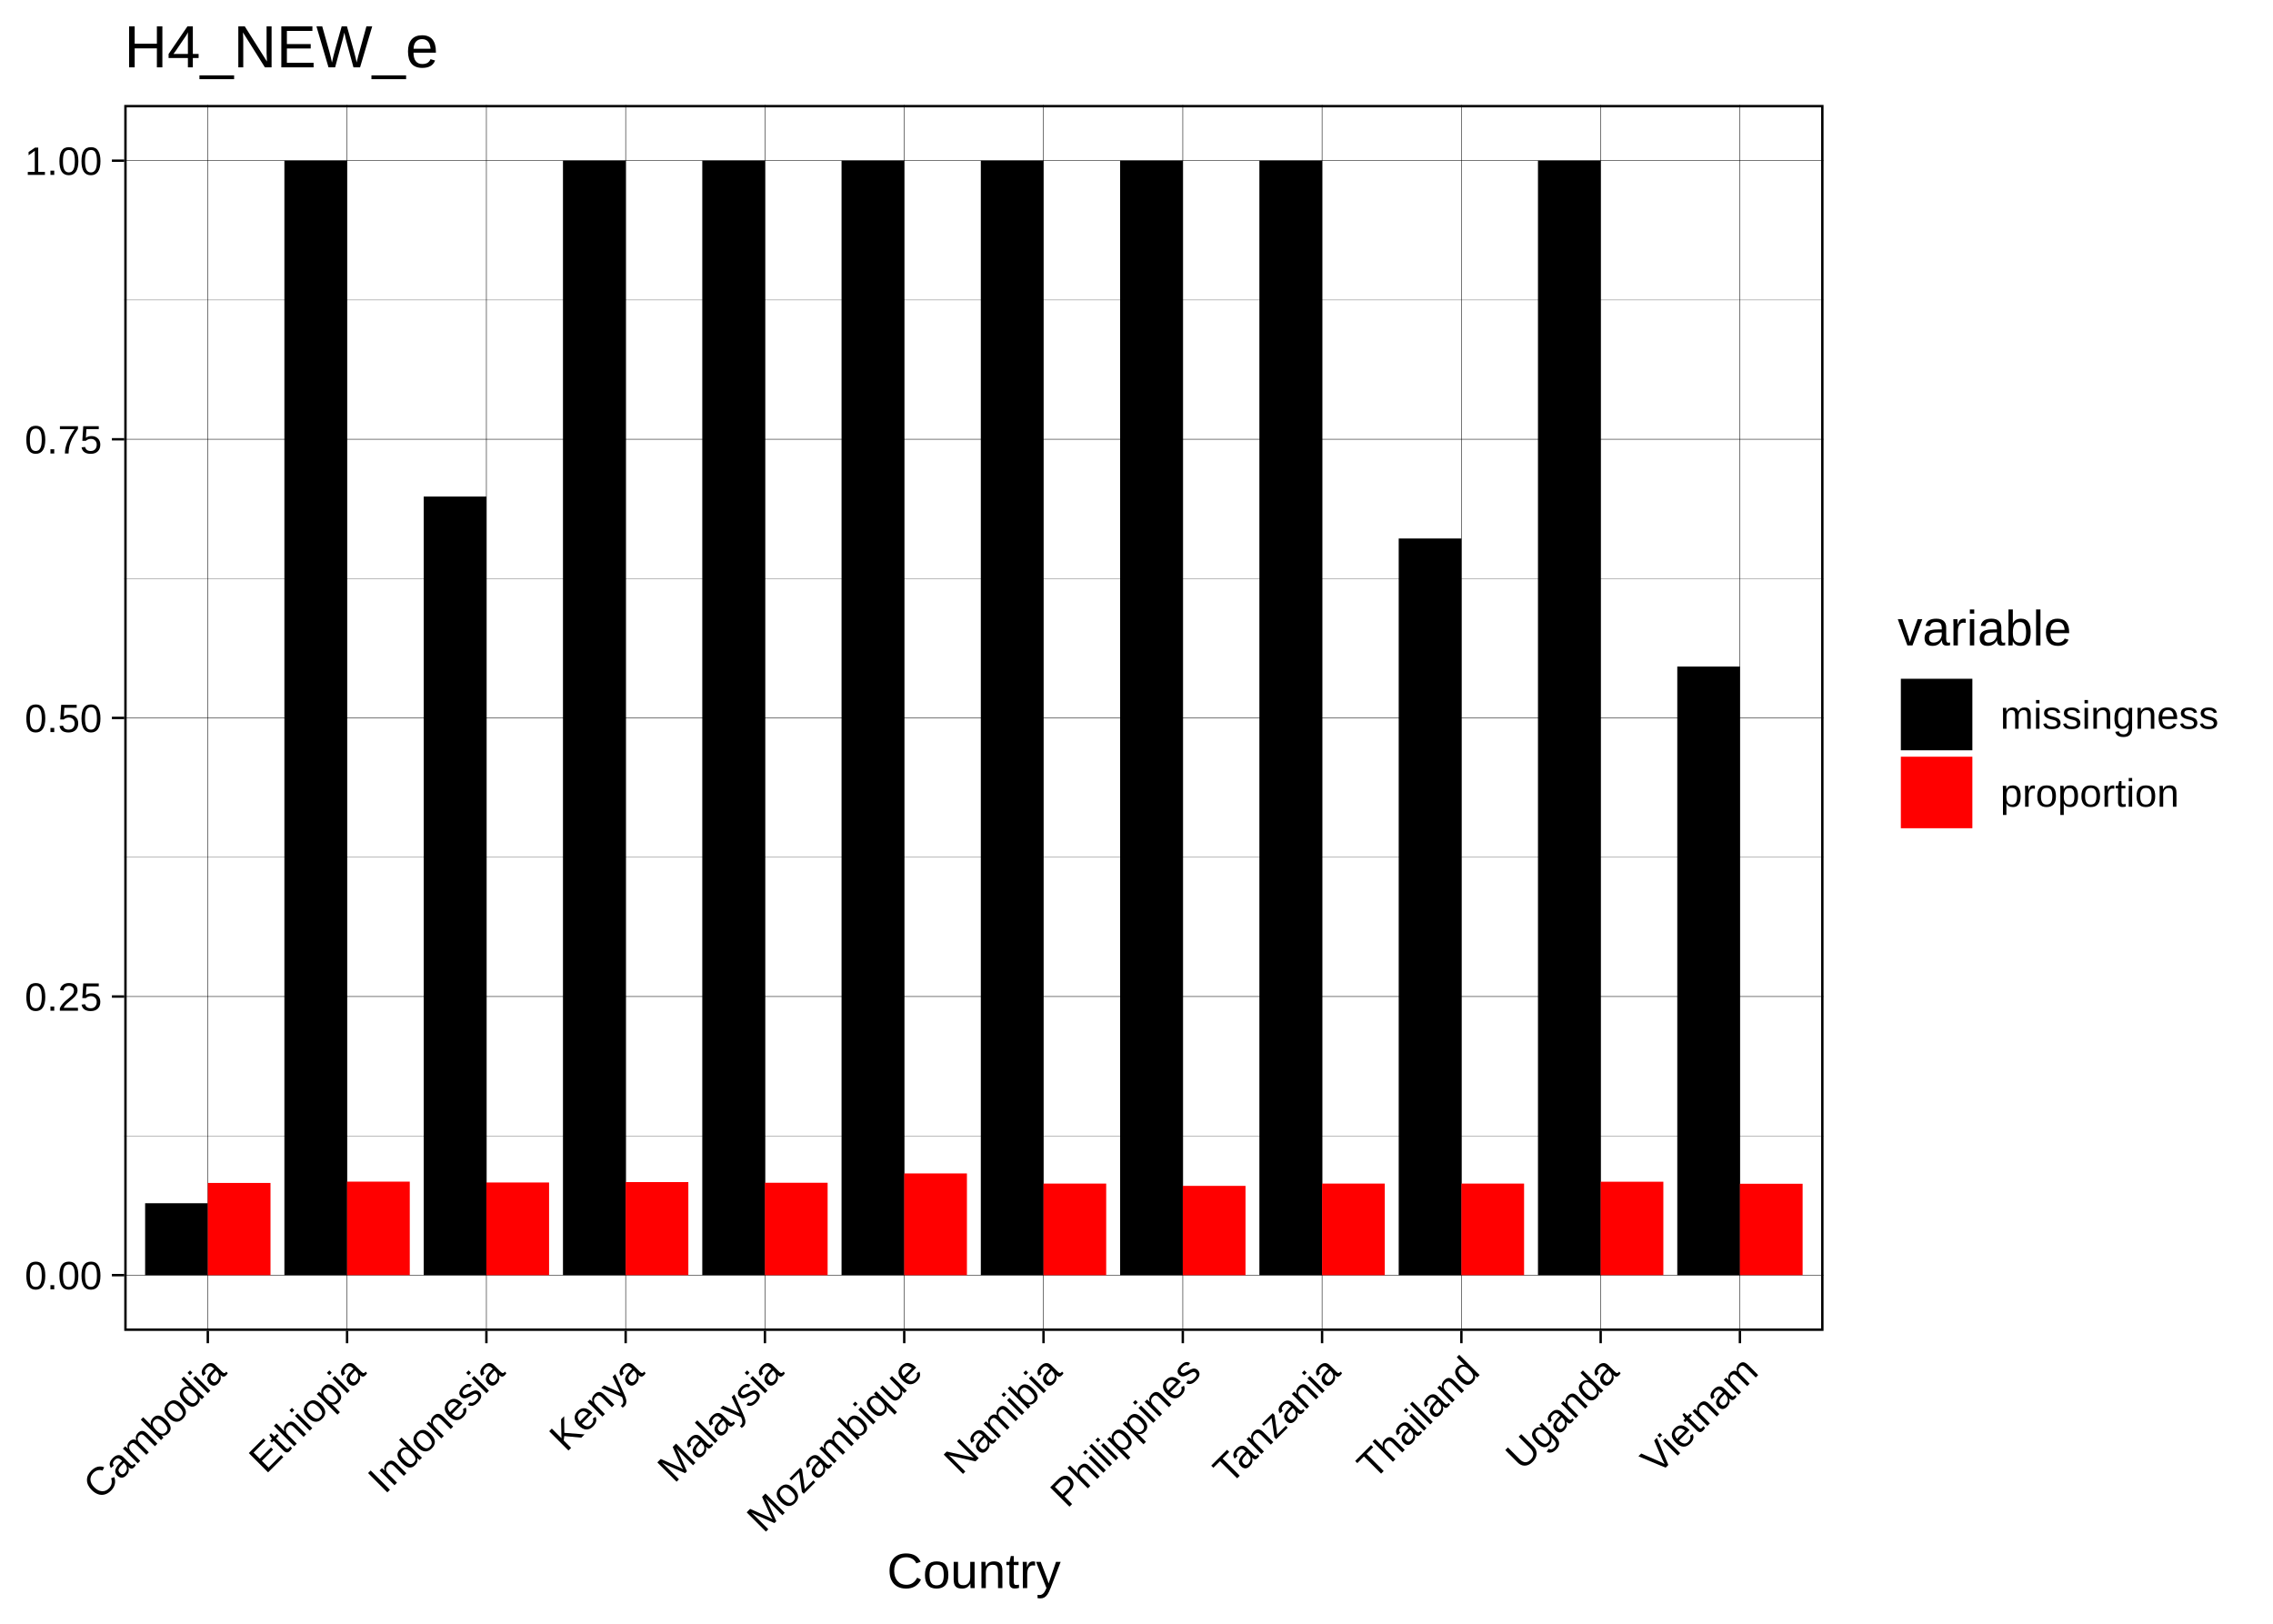
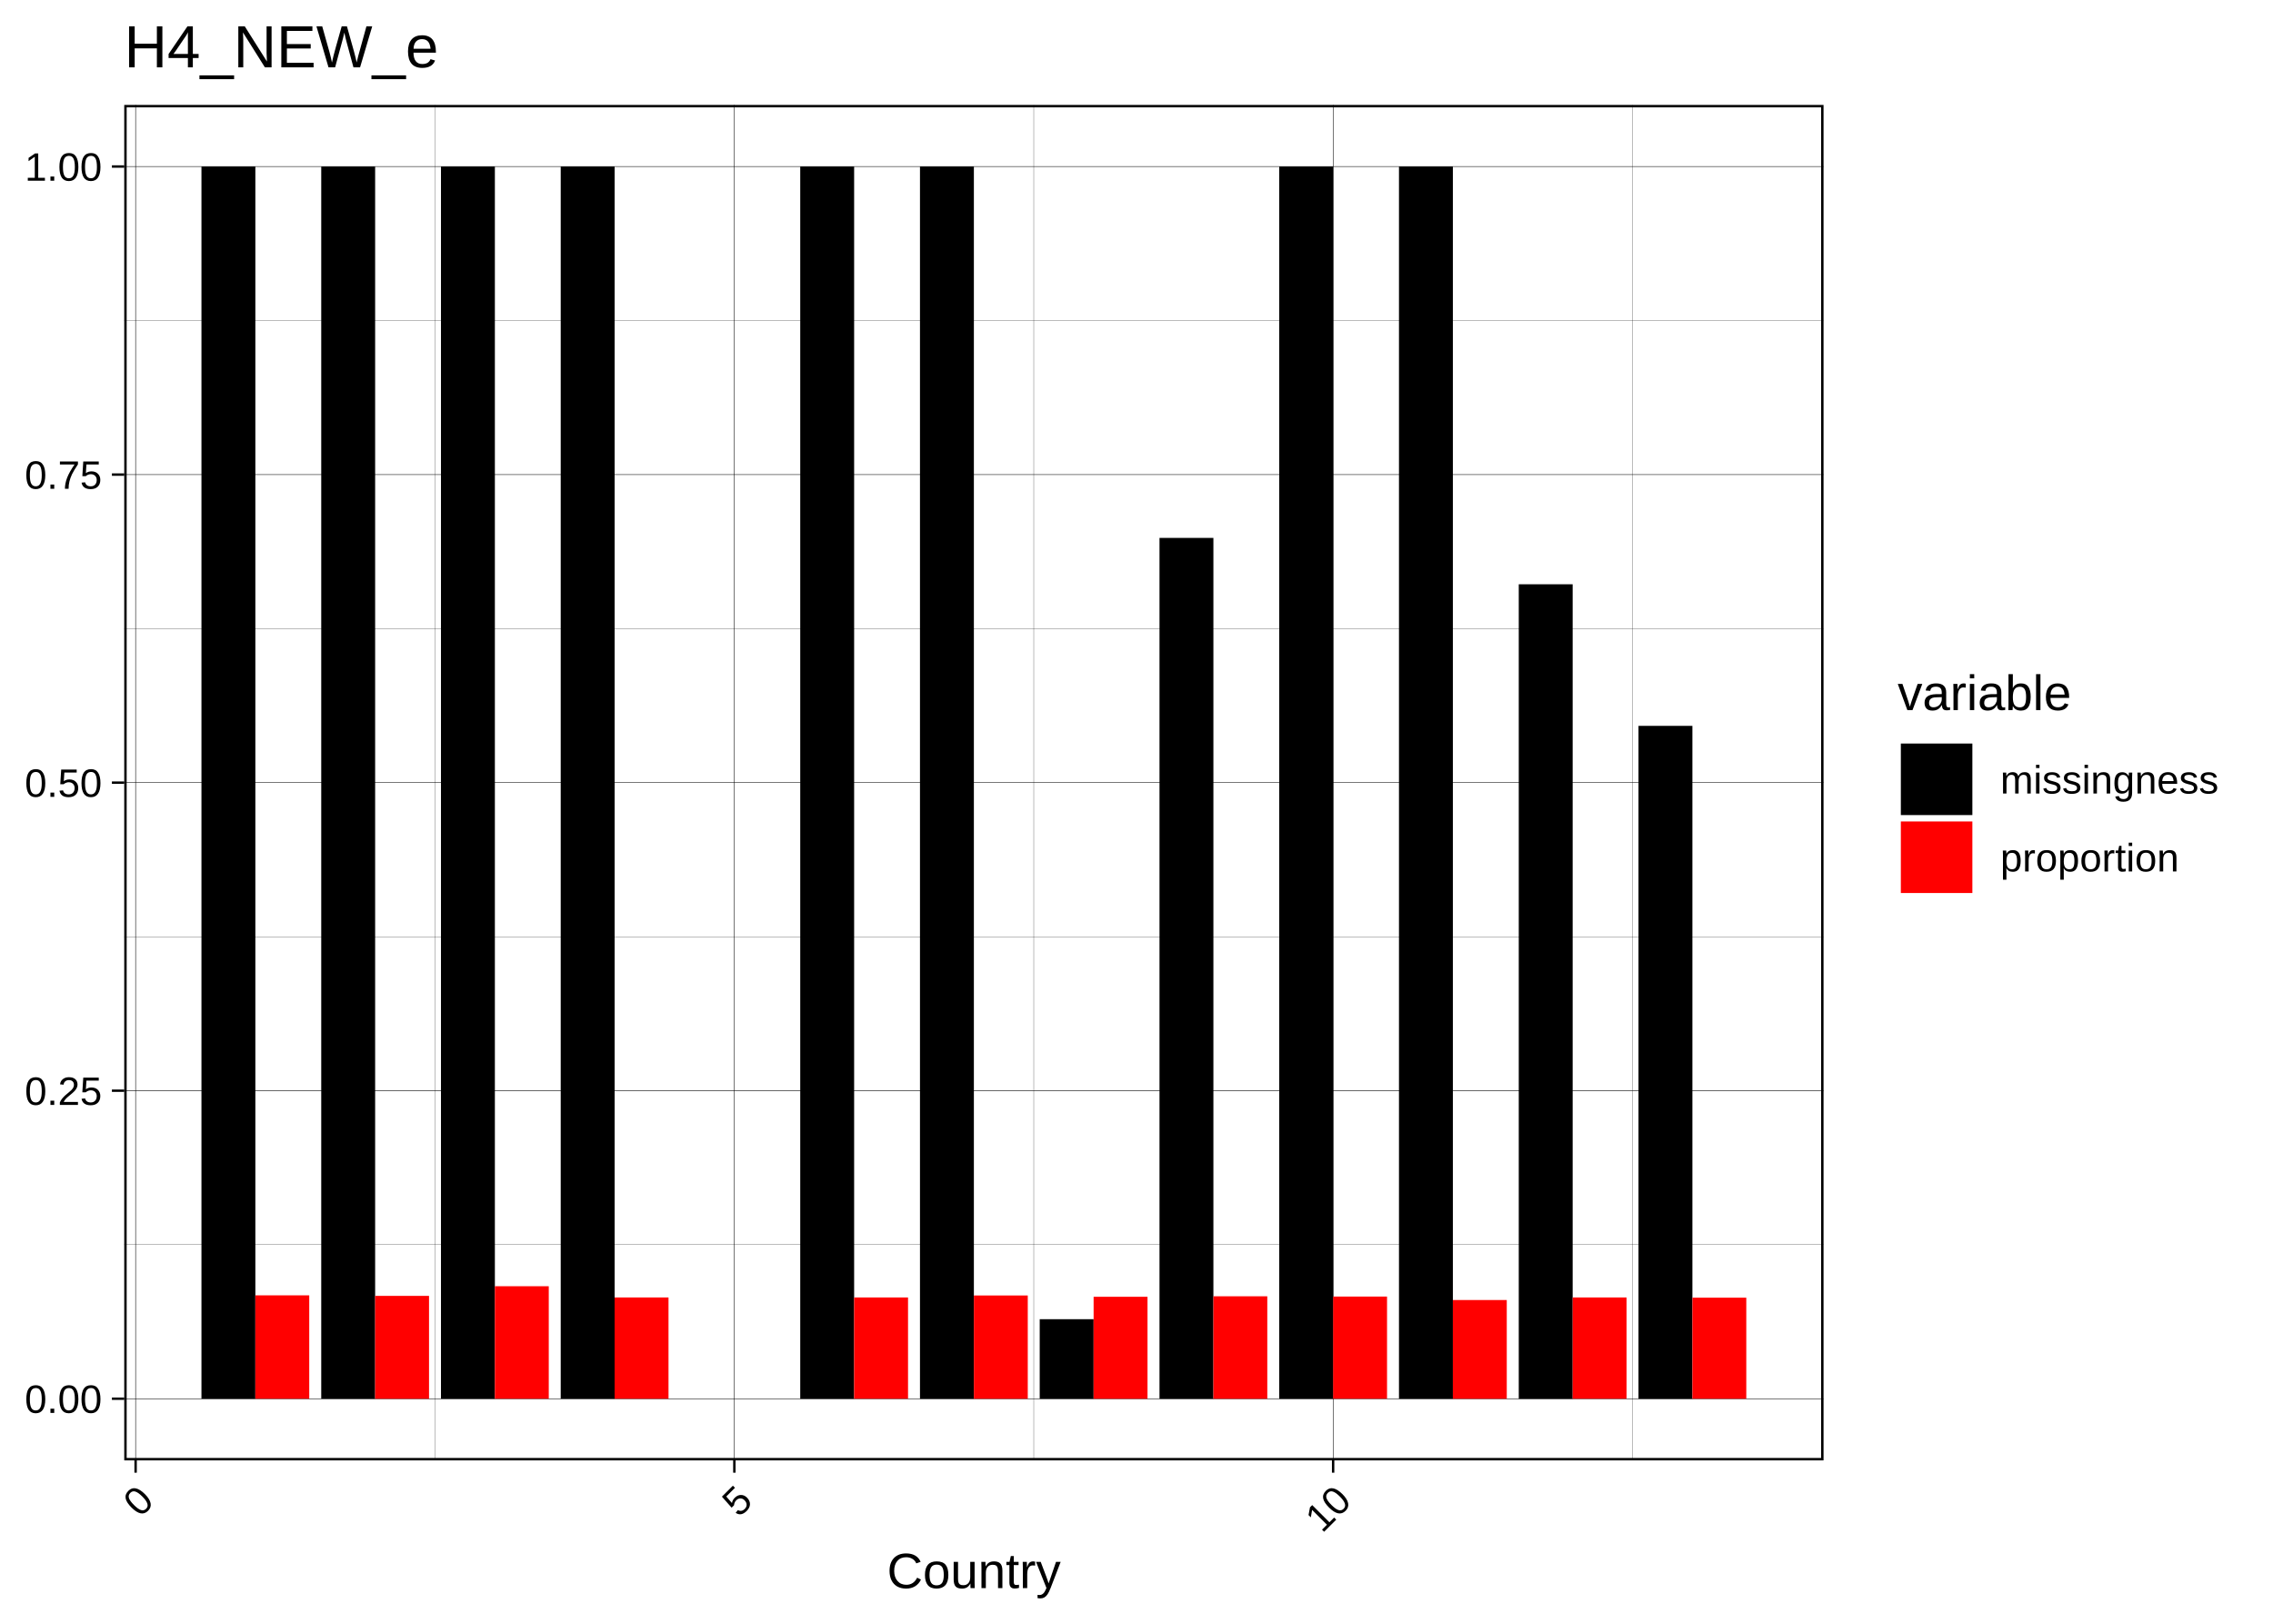
<svg xmlns="http://www.w3.org/2000/svg" class="svglite" width="504.00pt" height="360.00pt" viewBox="0 0 504.00 360.00">
  <defs>
    <style type="text/css">
    .svglite line, .svglite polyline, .svglite polygon, .svglite path, .svglite rect, .svglite circle {
      fill: none;
      stroke: #000000;
      stroke-linecap: round;
      stroke-linejoin: round;
      stroke-miterlimit: 10.00;
    }
    .svglite text {
      white-space: pre;
    }
  </style>
  </defs>
  <rect width="100%" height="100%" style="stroke: none; fill: #FFFFFF;" />
  <defs>
    <clipPath id="cpMC4wMHw1MDQuMDB8MC4wMHwzNjAuMDA=">
      <rect x="0.00" y="0.00" width="504.00" height="360.00" />
    </clipPath>
  </defs>
  <g clip-path="url(#cpMC4wMHw1MDQuMDB8MC4wMHwzNjAuMDA=)">
    <rect x="0" y="0.00" width="504.00" height="360.00" style="stroke-width: 1.07; stroke: #FFFFFF; fill: #FFFFFF;" />
  </g>
  <defs>
-     <clipPath id="cpMjcuNTV8NDA0LjMzfDIzLjI3fDI5NS4wNw==">
-       <rect x="27.55" y="23.27" width="376.79" height="271.80" />
+     <clipPath id="cpMjcuNTV8NDA0LjMzfDIzLjI3fDMyMy43Nw==">
+       <rect x="27.55" y="23.27" width="376.79" height="300.51" />
    </clipPath>
  </defs>
-   <g clip-path="url(#cpMjcuNTV8NDA0LjMzfDIzLjI3fDI5NS4wNw==)">
-     <rect x="27.55" y="23.27" width="376.79" height="271.80" style="stroke-width: 1.07; stroke: none; fill: #FFFFFF;" />
-     <polyline points="27.55,251.83 404.33,251.83 " style="stroke-width: 0.053; stroke-linecap: butt;" />
-     <polyline points="27.55,190.05 404.33,190.05 " style="stroke-width: 0.053; stroke-linecap: butt;" />
-     <polyline points="27.55,128.28 404.33,128.28 " style="stroke-width: 0.053; stroke-linecap: butt;" />
-     <polyline points="27.55,66.51 404.33,66.51 " style="stroke-width: 0.053; stroke-linecap: butt;" />
-     <polyline points="27.55,282.71 404.33,282.71 " style="stroke-width: 0.11; stroke-linecap: butt;" />
-     <polyline points="27.55,220.94 404.33,220.94 " style="stroke-width: 0.11; stroke-linecap: butt;" />
-     <polyline points="27.55,159.17 404.33,159.17 " style="stroke-width: 0.11; stroke-linecap: butt;" />
-     <polyline points="27.55,97.39 404.33,97.39 " style="stroke-width: 0.11; stroke-linecap: butt;" />
-     <polyline points="27.55,35.62 404.33,35.62 " style="stroke-width: 0.11; stroke-linecap: butt;" />
-     <polyline points="46.08,295.07 46.08,23.27 " style="stroke-width: 0.11; stroke-linecap: butt;" />
-     <polyline points="76.96,295.07 76.96,23.27 " style="stroke-width: 0.11; stroke-linecap: butt;" />
-     <polyline points="107.85,295.07 107.85,23.27 " style="stroke-width: 0.11; stroke-linecap: butt;" />
-     <polyline points="138.73,295.07 138.73,23.27 " style="stroke-width: 0.11; stroke-linecap: butt;" />
-     <polyline points="169.61,295.07 169.61,23.27 " style="stroke-width: 0.11; stroke-linecap: butt;" />
-     <polyline points="200.50,295.07 200.50,23.27 " style="stroke-width: 0.11; stroke-linecap: butt;" />
-     <polyline points="231.38,295.07 231.38,23.27 " style="stroke-width: 0.11; stroke-linecap: butt;" />
-     <polyline points="262.27,295.07 262.27,23.27 " style="stroke-width: 0.11; stroke-linecap: butt;" />
-     <polyline points="293.15,295.07 293.15,23.27 " style="stroke-width: 0.11; stroke-linecap: butt;" />
-     <polyline points="324.04,295.07 324.04,23.27 " style="stroke-width: 0.11; stroke-linecap: butt;" />
-     <polyline points="354.92,295.07 354.92,23.27 " style="stroke-width: 0.11; stroke-linecap: butt;" />
-     <polyline points="385.80,295.07 385.80,23.27 " style="stroke-width: 0.11; stroke-linecap: butt;" />
-     <rect x="63.06" y="35.62" width="13.90" height="247.09" style="stroke-width: 1.07; stroke: none; stroke-linecap: butt; stroke-linejoin: miter; fill: #000000;" />
-     <rect x="124.83" y="35.62" width="13.90" height="247.09" style="stroke-width: 1.07; stroke: none; stroke-linecap: butt; stroke-linejoin: miter; fill: #000000;" />
-     <rect x="186.60" y="35.62" width="13.90" height="247.09" style="stroke-width: 1.07; stroke: none; stroke-linecap: butt; stroke-linejoin: miter; fill: #000000;" />
-     <rect x="217.48" y="35.62" width="13.90" height="247.09" style="stroke-width: 1.07; stroke: none; stroke-linecap: butt; stroke-linejoin: miter; fill: #000000;" />
-     <rect x="279.25" y="35.62" width="13.90" height="247.09" style="stroke-width: 1.07; stroke: none; stroke-linecap: butt; stroke-linejoin: miter; fill: #000000;" />
-     <rect x="341.02" y="35.62" width="13.90" height="247.09" style="stroke-width: 1.07; stroke: none; stroke-linecap: butt; stroke-linejoin: miter; fill: #000000;" />
-     <rect x="32.18" y="266.77" width="13.90" height="15.95" style="stroke-width: 1.07; stroke: none; stroke-linecap: butt; stroke-linejoin: miter; fill: #000000;" />
-     <rect x="93.95" y="110.09" width="13.90" height="172.62" style="stroke-width: 1.07; stroke: none; stroke-linecap: butt; stroke-linejoin: miter; fill: #000000;" />
-     <rect x="155.72" y="35.62" width="13.90" height="247.09" style="stroke-width: 1.07; stroke: none; stroke-linecap: butt; stroke-linejoin: miter; fill: #000000;" />
-     <rect x="248.37" y="35.62" width="13.90" height="247.09" style="stroke-width: 1.07; stroke: none; stroke-linecap: butt; stroke-linejoin: miter; fill: #000000;" />
-     <rect x="310.14" y="119.39" width="13.90" height="163.33" style="stroke-width: 1.07; stroke: none; stroke-linecap: butt; stroke-linejoin: miter; fill: #000000;" />
-     <rect x="371.91" y="147.78" width="13.90" height="134.94" style="stroke-width: 1.07; stroke: none; stroke-linecap: butt; stroke-linejoin: miter; fill: #000000;" />
-     <rect x="76.96" y="261.98" width="13.90" height="20.73" style="stroke-width: 1.07; stroke: none; stroke-linecap: butt; stroke-linejoin: miter; fill: #FF0000;" />
-     <rect x="138.73" y="262.08" width="13.90" height="20.63" style="stroke-width: 1.07; stroke: none; stroke-linecap: butt; stroke-linejoin: miter; fill: #FF0000;" />
-     <rect x="200.50" y="260.16" width="13.90" height="22.56" style="stroke-width: 1.07; stroke: none; stroke-linecap: butt; stroke-linejoin: miter; fill: #FF0000;" />
-     <rect x="231.38" y="262.41" width="13.90" height="20.31" style="stroke-width: 1.07; stroke: none; stroke-linecap: butt; stroke-linejoin: miter; fill: #FF0000;" />
-     <rect x="293.15" y="262.41" width="13.90" height="20.31" style="stroke-width: 1.07; stroke: none; stroke-linecap: butt; stroke-linejoin: miter; fill: #FF0000;" />
-     <rect x="354.92" y="262.00" width="13.90" height="20.71" style="stroke-width: 1.07; stroke: none; stroke-linecap: butt; stroke-linejoin: miter; fill: #FF0000;" />
-     <rect x="46.08" y="262.27" width="13.90" height="20.45" style="stroke-width: 1.07; stroke: none; stroke-linecap: butt; stroke-linejoin: miter; fill: #FF0000;" />
-     <rect x="107.85" y="262.17" width="13.90" height="20.55" style="stroke-width: 1.07; stroke: none; stroke-linecap: butt; stroke-linejoin: miter; fill: #FF0000;" />
-     <rect x="169.61" y="262.23" width="13.90" height="20.49" style="stroke-width: 1.07; stroke: none; stroke-linecap: butt; stroke-linejoin: miter; fill: #FF0000;" />
-     <rect x="262.27" y="262.92" width="13.90" height="19.80" style="stroke-width: 1.07; stroke: none; stroke-linecap: butt; stroke-linejoin: miter; fill: #FF0000;" />
-     <rect x="324.04" y="262.41" width="13.90" height="20.31" style="stroke-width: 1.07; stroke: none; stroke-linecap: butt; stroke-linejoin: miter; fill: #FF0000;" />
-     <rect x="385.80" y="262.45" width="13.90" height="20.26" style="stroke-width: 1.07; stroke: none; stroke-linecap: butt; stroke-linejoin: miter; fill: #FF0000;" />
-     <rect x="27.55" y="23.27" width="376.79" height="271.80" style="stroke-width: 1.07;" />
+   <g clip-path="url(#cpMjcuNTV8NDA0LjMzfDIzLjI3fDMyMy43Nw==)">
+     <rect x="27.55" y="23.27" width="376.79" height="300.51" style="stroke-width: 1.07; stroke: none; fill: #FFFFFF;" />
+     <polyline points="27.55,275.97 404.33,275.97 " style="stroke-width: 0.053; stroke-linecap: butt;" />
+     <polyline points="27.55,207.67 404.33,207.67 " style="stroke-width: 0.053; stroke-linecap: butt;" />
+     <polyline points="27.55,139.37 404.33,139.37 " style="stroke-width: 0.053; stroke-linecap: butt;" />
+     <polyline points="27.55,71.07 404.33,71.07 " style="stroke-width: 0.053; stroke-linecap: butt;" />
+     <polyline points="96.45,323.77 96.45,23.27 " style="stroke-width: 0.053; stroke-linecap: butt;" />
+     <polyline points="229.22,323.77 229.22,23.27 " style="stroke-width: 0.053; stroke-linecap: butt;" />
+     <polyline points="361.98,323.77 361.98,23.27 " style="stroke-width: 0.053; stroke-linecap: butt;" />
+     <polyline points="27.55,310.11 404.33,310.11 " style="stroke-width: 0.11; stroke-linecap: butt;" />
+     <polyline points="27.55,241.82 404.33,241.82 " style="stroke-width: 0.11; stroke-linecap: butt;" />
+     <polyline points="27.55,173.52 404.33,173.52 " style="stroke-width: 0.11; stroke-linecap: butt;" />
+     <polyline points="27.55,105.22 404.33,105.22 " style="stroke-width: 0.11; stroke-linecap: butt;" />
+     <polyline points="27.55,36.92 404.33,36.92 " style="stroke-width: 0.11; stroke-linecap: butt;" />
+     <polyline points="30.07,323.77 30.07,23.27 " style="stroke-width: 0.11; stroke-linecap: butt;" />
+     <polyline points="162.83,323.77 162.83,23.27 " style="stroke-width: 0.11; stroke-linecap: butt;" />
+     <polyline points="295.60,323.77 295.60,23.27 " style="stroke-width: 0.11; stroke-linecap: butt;" />
+     <rect x="44.67" y="36.92" width="11.95" height="273.19" style="stroke-width: 1.07; stroke: none; stroke-linecap: butt; stroke-linejoin: miter; fill: #000000;" />
+     <rect x="71.23" y="36.92" width="11.95" height="273.19" style="stroke-width: 1.07; stroke: none; stroke-linecap: butt; stroke-linejoin: miter; fill: #000000;" />
+     <rect x="97.78" y="36.92" width="11.95" height="273.19" style="stroke-width: 1.07; stroke: none; stroke-linecap: butt; stroke-linejoin: miter; fill: #000000;" />
+     <rect x="124.33" y="36.92" width="11.95" height="273.19" style="stroke-width: 1.07; stroke: none; stroke-linecap: butt; stroke-linejoin: miter; fill: #000000;" />
+     <rect x="177.44" y="36.92" width="11.95" height="273.19" style="stroke-width: 1.07; stroke: none; stroke-linecap: butt; stroke-linejoin: miter; fill: #000000;" />
+     <rect x="203.99" y="36.92" width="11.95" height="273.19" style="stroke-width: 1.07; stroke: none; stroke-linecap: butt; stroke-linejoin: miter; fill: #000000;" />
+     <rect x="230.54" y="292.48" width="11.95" height="17.63" style="stroke-width: 1.07; stroke: none; stroke-linecap: butt; stroke-linejoin: miter; fill: #000000;" />
+     <rect x="257.10" y="119.26" width="11.95" height="190.85" style="stroke-width: 1.07; stroke: none; stroke-linecap: butt; stroke-linejoin: miter; fill: #000000;" />
+     <rect x="283.65" y="36.92" width="11.95" height="273.19" style="stroke-width: 1.07; stroke: none; stroke-linecap: butt; stroke-linejoin: miter; fill: #000000;" />
+     <rect x="310.20" y="36.92" width="11.95" height="273.19" style="stroke-width: 1.07; stroke: none; stroke-linecap: butt; stroke-linejoin: miter; fill: #000000;" />
+     <rect x="336.76" y="129.54" width="11.95" height="180.58" style="stroke-width: 1.07; stroke: none; stroke-linecap: butt; stroke-linejoin: miter; fill: #000000;" />
+     <rect x="363.31" y="160.93" width="11.95" height="149.19" style="stroke-width: 1.07; stroke: none; stroke-linecap: butt; stroke-linejoin: miter; fill: #000000;" />
+     <rect x="56.62" y="287.19" width="11.95" height="22.92" style="stroke-width: 1.07; stroke: none; stroke-linecap: butt; stroke-linejoin: miter; fill: #FF0000;" />
+     <rect x="83.18" y="287.31" width="11.95" height="22.81" style="stroke-width: 1.07; stroke: none; stroke-linecap: butt; stroke-linejoin: miter; fill: #FF0000;" />
+     <rect x="109.73" y="285.17" width="11.95" height="24.94" style="stroke-width: 1.07; stroke: none; stroke-linecap: butt; stroke-linejoin: miter; fill: #FF0000;" />
+     <rect x="136.28" y="287.66" width="11.95" height="22.45" style="stroke-width: 1.07; stroke: none; stroke-linecap: butt; stroke-linejoin: miter; fill: #FF0000;" />
+     <rect x="189.39" y="287.66" width="11.95" height="22.45" style="stroke-width: 1.07; stroke: none; stroke-linecap: butt; stroke-linejoin: miter; fill: #FF0000;" />
+     <rect x="215.94" y="287.22" width="11.95" height="22.90" style="stroke-width: 1.07; stroke: none; stroke-linecap: butt; stroke-linejoin: miter; fill: #FF0000;" />
+     <rect x="242.49" y="287.51" width="11.95" height="22.61" style="stroke-width: 1.07; stroke: none; stroke-linecap: butt; stroke-linejoin: miter; fill: #FF0000;" />
+     <rect x="269.05" y="287.40" width="11.95" height="22.72" style="stroke-width: 1.07; stroke: none; stroke-linecap: butt; stroke-linejoin: miter; fill: #FF0000;" />
+     <rect x="295.60" y="287.46" width="11.95" height="22.65" style="stroke-width: 1.07; stroke: none; stroke-linecap: butt; stroke-linejoin: miter; fill: #FF0000;" />
+     <rect x="322.15" y="288.23" width="11.95" height="21.89" style="stroke-width: 1.07; stroke: none; stroke-linecap: butt; stroke-linejoin: miter; fill: #FF0000;" />
+     <rect x="348.71" y="287.66" width="11.95" height="22.45" style="stroke-width: 1.07; stroke: none; stroke-linecap: butt; stroke-linejoin: miter; fill: #FF0000;" />
+     <rect x="375.26" y="287.71" width="11.95" height="22.40" style="stroke-width: 1.07; stroke: none; stroke-linecap: butt; stroke-linejoin: miter; fill: #FF0000;" />
+     <rect x="27.55" y="23.27" width="376.79" height="300.51" style="stroke-width: 1.07;" />
  </g>
  <g clip-path="url(#cpMC4wMHw1MDQuMDB8MC4wMHwzNjAuMDA=)">
-     <text x="22.62" y="285.86" text-anchor="end" style="font-size: 8.80px; font-family: &quot;Arial&quot;;" textLength="17.14px" lengthAdjust="spacingAndGlyphs">0.00</text>
-     <text x="22.62" y="224.09" text-anchor="end" style="font-size: 8.80px; font-family: &quot;Arial&quot;;" textLength="17.14px" lengthAdjust="spacingAndGlyphs">0.25</text>
-     <text x="22.62" y="162.32" text-anchor="end" style="font-size: 8.80px; font-family: &quot;Arial&quot;;" textLength="17.14px" lengthAdjust="spacingAndGlyphs">0.50</text>
-     <text x="22.62" y="100.54" text-anchor="end" style="font-size: 8.80px; font-family: &quot;Arial&quot;;" textLength="17.14px" lengthAdjust="spacingAndGlyphs">0.75</text>
-     <text x="22.62" y="38.77" text-anchor="end" style="font-size: 8.80px; font-family: &quot;Arial&quot;;" textLength="17.14px" lengthAdjust="spacingAndGlyphs">1.00</text>
-     <polyline points="24.81,282.71 27.55,282.71 " style="stroke-width: 0.53; stroke-linecap: butt;" />
-     <polyline points="24.81,220.94 27.55,220.94 " style="stroke-width: 0.53; stroke-linecap: butt;" />
-     <polyline points="24.81,159.17 27.55,159.17 " style="stroke-width: 0.53; stroke-linecap: butt;" />
-     <polyline points="24.81,97.39 27.55,97.39 " style="stroke-width: 0.53; stroke-linecap: butt;" />
-     <polyline points="24.81,35.62 27.55,35.62 " style="stroke-width: 0.53; stroke-linecap: butt;" />
-     <polyline points="46.08,297.81 46.08,295.07 " style="stroke-width: 0.53; stroke-linecap: butt;" />
-     <polyline points="76.96,297.81 76.96,295.07 " style="stroke-width: 0.53; stroke-linecap: butt;" />
-     <polyline points="107.85,297.81 107.85,295.07 " style="stroke-width: 0.53; stroke-linecap: butt;" />
-     <polyline points="138.73,297.81 138.73,295.07 " style="stroke-width: 0.53; stroke-linecap: butt;" />
-     <polyline points="169.61,297.81 169.61,295.07 " style="stroke-width: 0.53; stroke-linecap: butt;" />
-     <polyline points="200.50,297.81 200.50,295.07 " style="stroke-width: 0.53; stroke-linecap: butt;" />
-     <polyline points="231.38,297.81 231.38,295.07 " style="stroke-width: 0.53; stroke-linecap: butt;" />
-     <polyline points="262.27,297.81 262.27,295.07 " style="stroke-width: 0.53; stroke-linecap: butt;" />
-     <polyline points="293.15,297.81 293.15,295.07 " style="stroke-width: 0.53; stroke-linecap: butt;" />
-     <polyline points="324.04,297.81 324.04,295.07 " style="stroke-width: 0.53; stroke-linecap: butt;" />
-     <polyline points="354.92,297.81 354.92,295.07 " style="stroke-width: 0.53; stroke-linecap: butt;" />
-     <polyline points="385.80,297.81 385.80,295.07 " style="stroke-width: 0.53; stroke-linecap: butt;" />
-     <text transform="translate(50.53,304.46) rotate(-45)" text-anchor="end" style="font-size: 8.80px; font-family: &quot;Arial&quot;;" textLength="40.11px" lengthAdjust="spacingAndGlyphs">Cambodia</text>
-     <text transform="translate(81.42,304.46) rotate(-45)" text-anchor="end" style="font-size: 8.80px; font-family: &quot;Arial&quot;;" textLength="31.80px" lengthAdjust="spacingAndGlyphs">Ethiopia</text>
-     <text transform="translate(112.30,304.46) rotate(-45)" text-anchor="end" style="font-size: 8.80px; font-family: &quot;Arial&quot;;" textLength="38.17px" lengthAdjust="spacingAndGlyphs">Indonesia</text>
-     <text transform="translate(143.18,304.46) rotate(-45)" text-anchor="end" style="font-size: 8.80px; font-family: &quot;Arial&quot;;" textLength="24.96px" lengthAdjust="spacingAndGlyphs">Kenya</text>
-     <text transform="translate(174.07,304.46) rotate(-45)" text-anchor="end" style="font-size: 8.80px; font-family: &quot;Arial&quot;;" textLength="34.72px" lengthAdjust="spacingAndGlyphs">Malaysia</text>
-     <text transform="translate(204.95,304.46) rotate(-45)" text-anchor="end" style="font-size: 8.80px; font-family: &quot;Arial&quot;;" textLength="50.39px" lengthAdjust="spacingAndGlyphs">Mozambique</text>
-     <text transform="translate(235.84,304.46) rotate(-45)" text-anchor="end" style="font-size: 8.80px; font-family: &quot;Arial&quot;;" textLength="32.27px" lengthAdjust="spacingAndGlyphs">Namibia</text>
-     <text transform="translate(266.72,304.46) rotate(-45)" text-anchor="end" style="font-size: 8.80px; font-family: &quot;Arial&quot;;" textLength="42.55px" lengthAdjust="spacingAndGlyphs">Philippines</text>
-     <text transform="translate(297.61,304.46) rotate(-45)" text-anchor="end" style="font-size: 8.80px; font-family: &quot;Arial&quot;;" textLength="35.23px" lengthAdjust="spacingAndGlyphs">Tanzania</text>
-     <text transform="translate(328.49,304.46) rotate(-45)" text-anchor="end" style="font-size: 8.80px; font-family: &quot;Arial&quot;;" textLength="33.75px" lengthAdjust="spacingAndGlyphs">Thailand</text>
-     <text transform="translate(359.37,304.46) rotate(-45)" text-anchor="end" style="font-size: 8.80px; font-family: &quot;Arial&quot;;" textLength="30.83px" lengthAdjust="spacingAndGlyphs">Uganda</text>
-     <text transform="translate(390.26,304.46) rotate(-45)" text-anchor="end" style="font-size: 8.80px; font-family: &quot;Arial&quot;;" textLength="32.13px" lengthAdjust="spacingAndGlyphs">Vietnam</text>
+     <text x="22.62" y="313.26" text-anchor="end" style="font-size: 8.80px; font-family: &quot;Arial&quot;;" textLength="17.14px" lengthAdjust="spacingAndGlyphs">0.00</text>
+     <text x="22.62" y="244.97" text-anchor="end" style="font-size: 8.80px; font-family: &quot;Arial&quot;;" textLength="17.14px" lengthAdjust="spacingAndGlyphs">0.25</text>
+     <text x="22.62" y="176.67" text-anchor="end" style="font-size: 8.80px; font-family: &quot;Arial&quot;;" textLength="17.14px" lengthAdjust="spacingAndGlyphs">0.50</text>
+     <text x="22.62" y="108.37" text-anchor="end" style="font-size: 8.80px; font-family: &quot;Arial&quot;;" textLength="17.14px" lengthAdjust="spacingAndGlyphs">0.75</text>
+     <text x="22.62" y="40.07" text-anchor="end" style="font-size: 8.80px; font-family: &quot;Arial&quot;;" textLength="17.14px" lengthAdjust="spacingAndGlyphs">1.00</text>
+     <polyline points="24.81,310.11 27.55,310.11 " style="stroke-width: 0.53; stroke-linecap: butt;" />
+     <polyline points="24.81,241.82 27.55,241.82 " style="stroke-width: 0.53; stroke-linecap: butt;" />
+     <polyline points="24.81,173.52 27.55,173.52 " style="stroke-width: 0.53; stroke-linecap: butt;" />
+     <polyline points="24.81,105.22 27.55,105.22 " style="stroke-width: 0.53; stroke-linecap: butt;" />
+     <polyline points="24.81,36.92 27.55,36.92 " style="stroke-width: 0.53; stroke-linecap: butt;" />
+     <polyline points="30.07,326.51 30.07,323.77 " style="stroke-width: 0.53; stroke-linecap: butt;" />
+     <polyline points="162.83,326.51 162.83,323.77 " style="stroke-width: 0.53; stroke-linecap: butt;" />
+     <polyline points="295.60,326.51 295.60,323.77 " style="stroke-width: 0.53; stroke-linecap: butt;" />
+     <text transform="translate(34.52,333.16) rotate(-45)" text-anchor="end" style="font-size: 8.80px; font-family: &quot;Arial&quot;;" textLength="4.90px" lengthAdjust="spacingAndGlyphs">0</text>
+     <text transform="translate(167.29,333.16) rotate(-45)" text-anchor="end" style="font-size: 8.80px; font-family: &quot;Arial&quot;;" textLength="4.90px" lengthAdjust="spacingAndGlyphs">5</text>
+     <text transform="translate(300.05,333.16) rotate(-45)" text-anchor="end" style="font-size: 8.80px; font-family: &quot;Arial&quot;;" textLength="9.79px" lengthAdjust="spacingAndGlyphs">10</text>
    <text x="215.94" y="352.10" text-anchor="middle" style="font-size: 11.00px; font-family: &quot;Arial&quot;;" textLength="38.53px" lengthAdjust="spacingAndGlyphs">Country</text>
-     <rect x="415.29" y="128.51" width="83.23" height="61.32" style="stroke-width: 1.07; stroke: none; fill: #FFFFFF;" />
-     <text x="420.77" y="143.09" style="font-size: 11.00px; font-family: &quot;Arial&quot;;" textLength="38.53px" lengthAdjust="spacingAndGlyphs">variable</text>
-     <rect x="420.77" y="149.79" width="17.28" height="17.28" style="stroke-width: 1.07; stroke: none; fill: #FFFFFF;" />
-     <rect x="421.48" y="150.49" width="15.86" height="15.86" style="stroke-width: 1.07; stroke: none; stroke-linecap: butt; stroke-linejoin: miter; fill: #000000;" />
-     <rect x="420.77" y="167.07" width="17.28" height="17.28" style="stroke-width: 1.07; stroke: none; fill: #FFFFFF;" />
-     <rect x="421.48" y="167.77" width="15.86" height="15.86" style="stroke-width: 1.07; stroke: none; stroke-linecap: butt; stroke-linejoin: miter; fill: #FF0000;" />
-     <text x="443.53" y="161.58" style="font-size: 8.80px; font-family: &quot;Arial&quot;;" textLength="48.41px" lengthAdjust="spacingAndGlyphs">missingness</text>
-     <text x="443.53" y="178.86" style="font-size: 8.80px; font-family: &quot;Arial&quot;;" textLength="39.64px" lengthAdjust="spacingAndGlyphs">proportion</text>
+     <rect x="415.29" y="142.86" width="83.23" height="61.32" style="stroke-width: 1.07; stroke: none; fill: #FFFFFF;" />
+     <text x="420.77" y="157.44" style="font-size: 11.00px; font-family: &quot;Arial&quot;;" textLength="38.53px" lengthAdjust="spacingAndGlyphs">variable</text>
+     <rect x="420.77" y="164.14" width="17.28" height="17.28" style="stroke-width: 1.07; stroke: none; fill: #FFFFFF;" />
+     <rect x="421.48" y="164.85" width="15.86" height="15.86" style="stroke-width: 1.07; stroke: none; stroke-linecap: butt; stroke-linejoin: miter; fill: #000000;" />
+     <rect x="420.77" y="181.42" width="17.28" height="17.28" style="stroke-width: 1.07; stroke: none; fill: #FFFFFF;" />
+     <rect x="421.48" y="182.13" width="15.86" height="15.86" style="stroke-width: 1.07; stroke: none; stroke-linecap: butt; stroke-linejoin: miter; fill: #FF0000;" />
+     <text x="443.53" y="175.93" style="font-size: 8.80px; font-family: &quot;Arial&quot;;" textLength="48.41px" lengthAdjust="spacingAndGlyphs">missingness</text>
+     <text x="443.53" y="193.21" style="font-size: 8.80px; font-family: &quot;Arial&quot;;" textLength="39.64px" lengthAdjust="spacingAndGlyphs">proportion</text>
    <text x="27.55" y="14.93" style="font-size: 13.20px; font-family: &quot;Arial&quot;;" textLength="69.65px" lengthAdjust="spacingAndGlyphs">H4_NEW_e</text>
  </g>
</svg>
